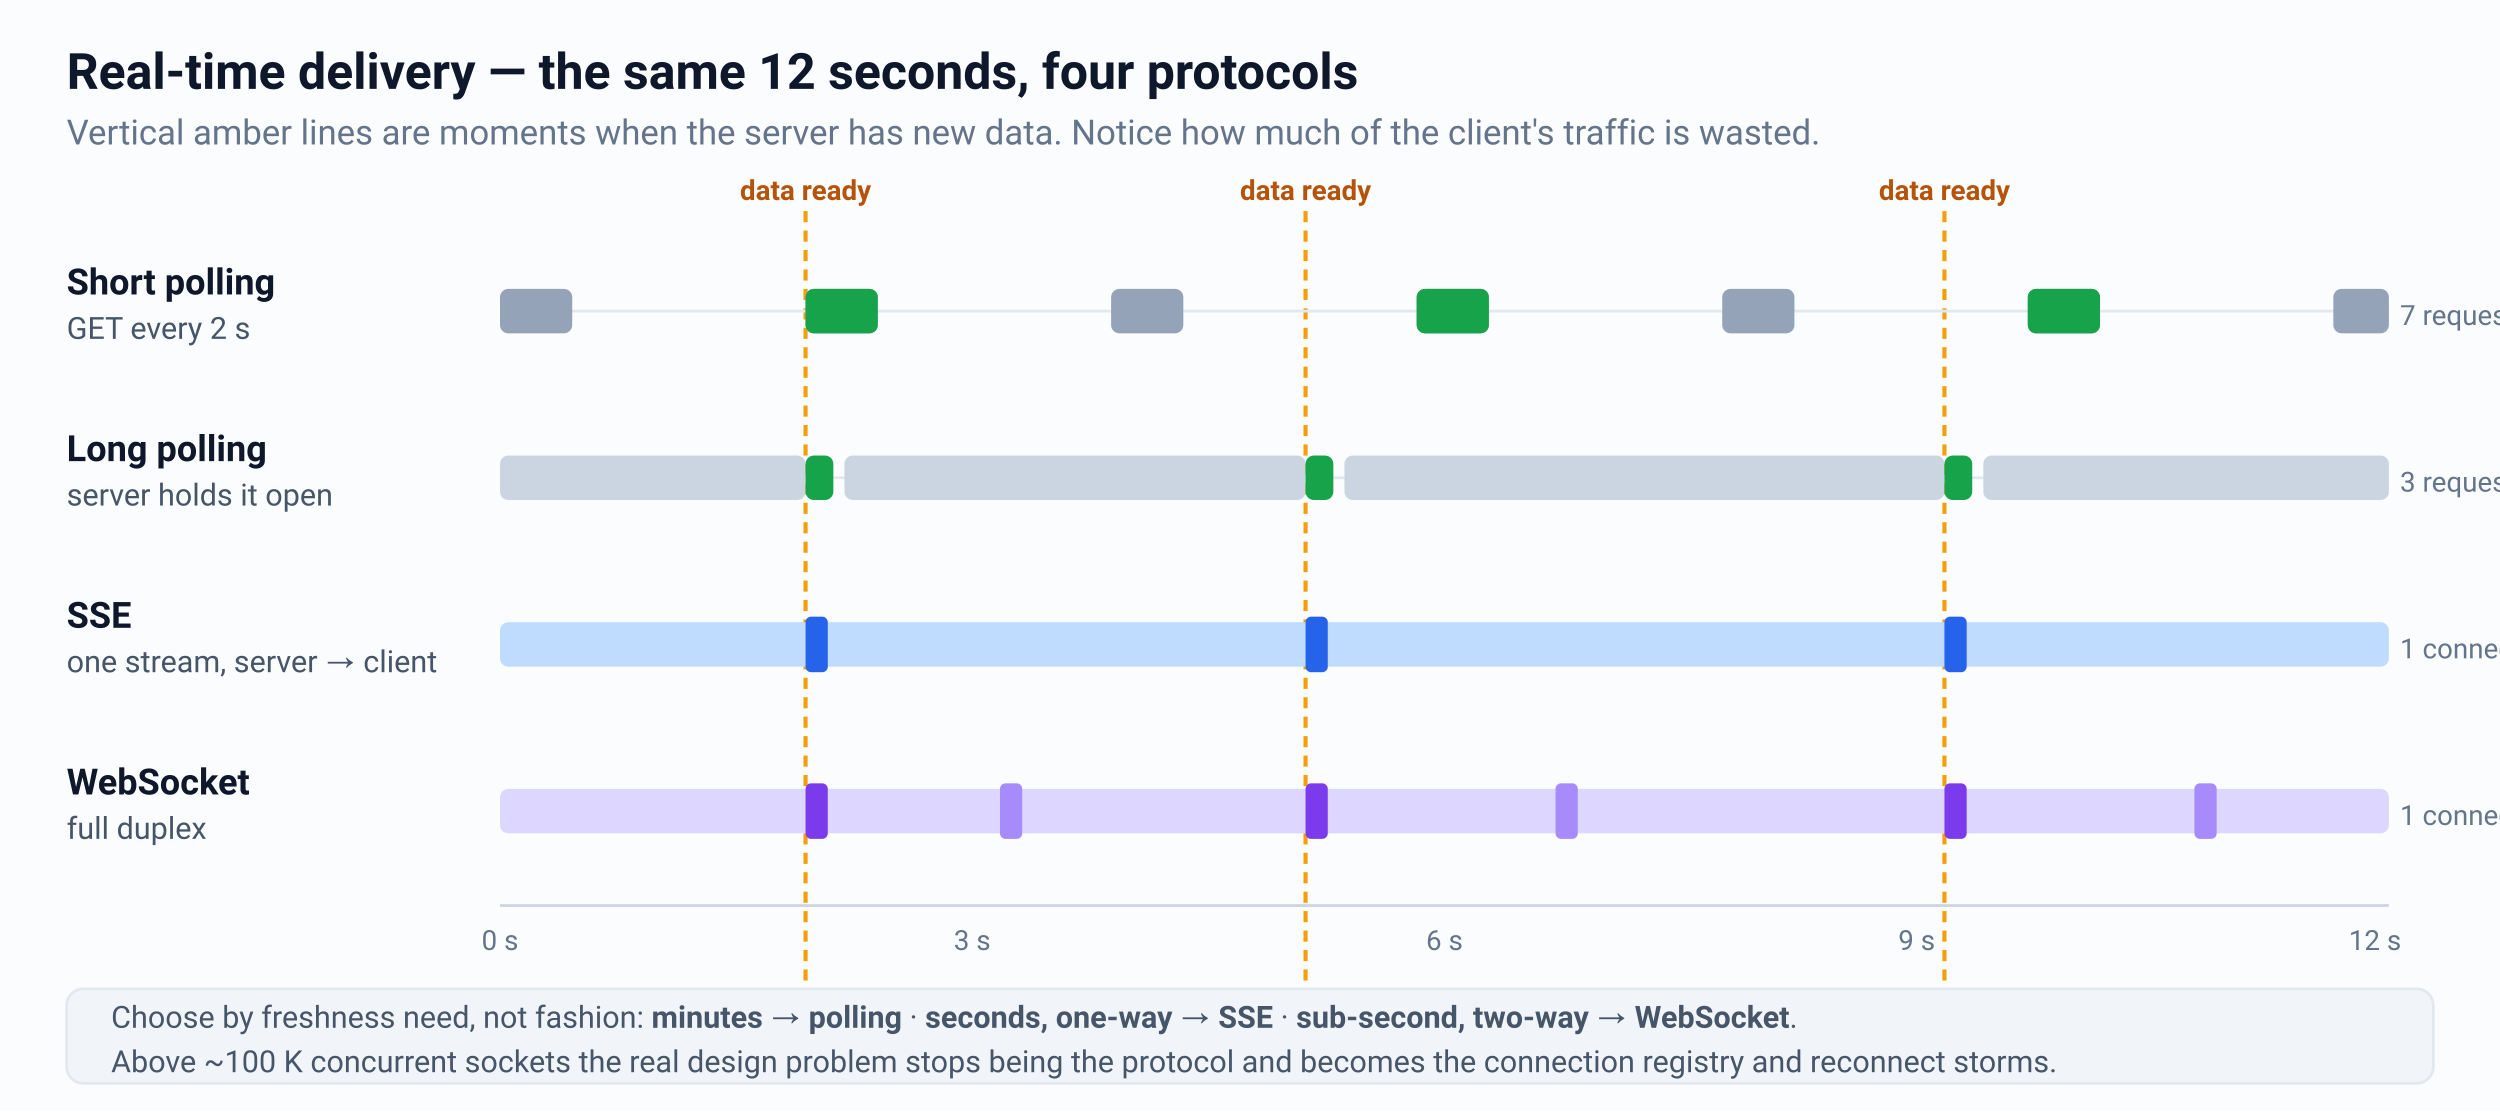
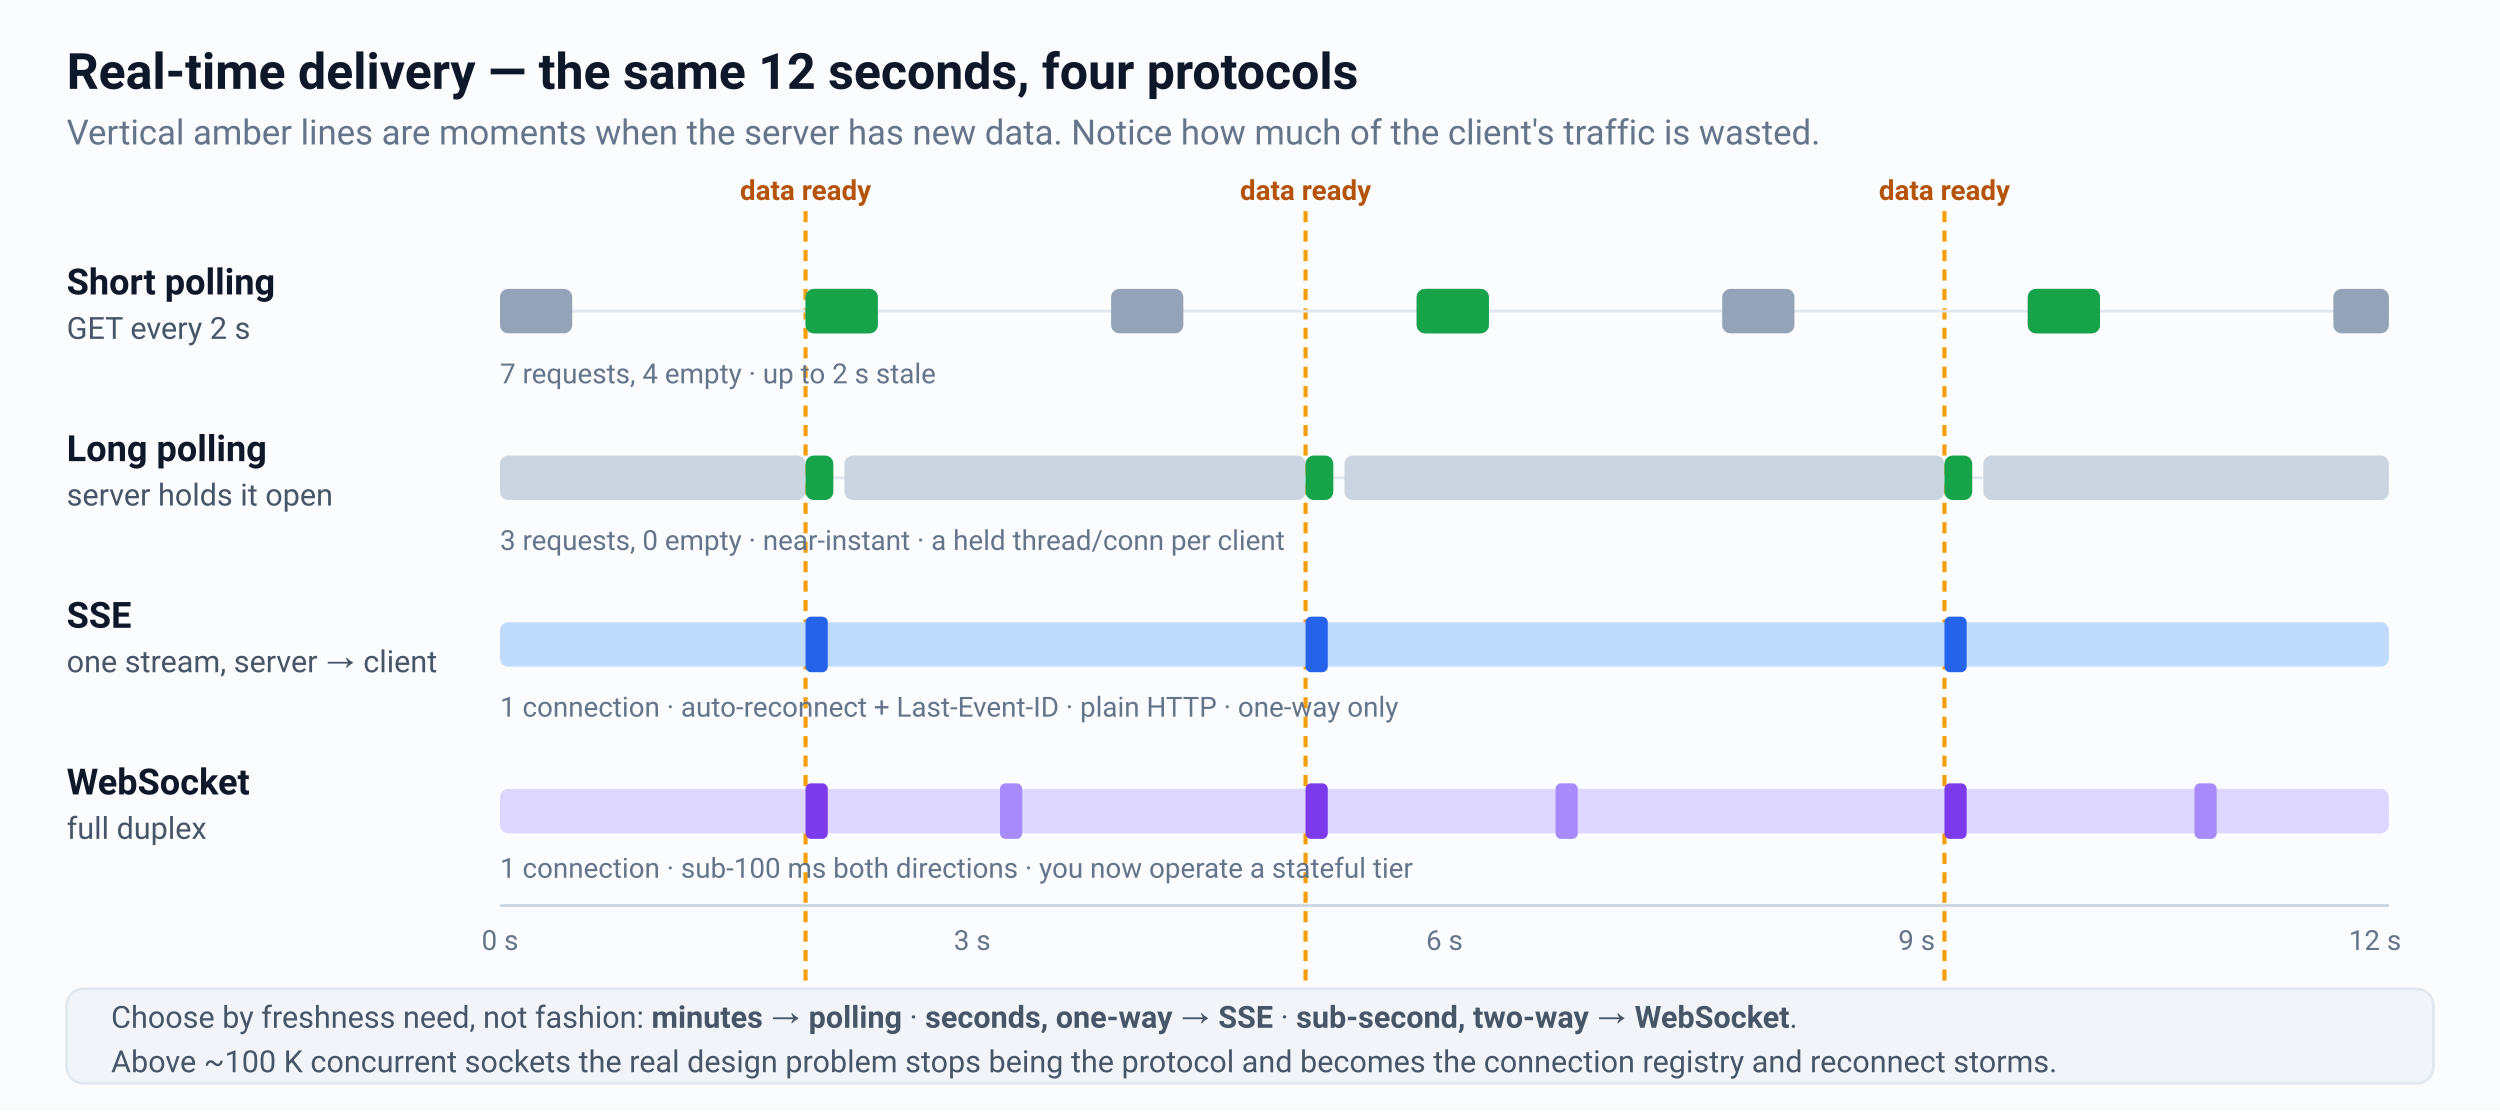
<svg xmlns="http://www.w3.org/2000/svg" viewBox="0 0 900 400" width="900" height="400" role="img" aria-label="Timing comparison of short polling, long polling, server sent events and websockets">
  <style>
    text{font-family:ui-sans-serif,system-ui,-apple-system,"Segoe UI",Roboto,Helvetica,Arial,sans-serif}
    .ttl{font-size:18px;font-weight:700;fill:#0f172a}
    .sub{font-size:12.5px;fill:#64748b}
    .hd{font-size:13px;font-weight:700;fill:#0f172a}
    .b{font-size:11px;fill:#475569}
    .lg{font-size:10px;fill:#64748b}
    .ev{font-size:10px;font-weight:700;fill:#b45309}
  </style>
  <rect width="900" height="400" fill="#fbfcfd" />
  <text class="ttl" x="24" y="32">Real-time delivery — the same 12 seconds, four protocols</text>
  <text class="sub" x="24" y="52">Vertical amber lines are moments when the server has new data. Notice how much of the client's traffic is wasted.</text>
  <g stroke="#f59e0b" stroke-dasharray="4 3" stroke-width="1.5">
    <line x1="290" y1="76" x2="290" y2="360" />
    <line x1="470" y1="76" x2="470" y2="360" />
    <line x1="700" y1="76" x2="700" y2="360" />
  </g>
  <text class="ev" x="290" y="72" text-anchor="middle">data ready</text>
  <text class="ev" x="470" y="72" text-anchor="middle">data ready</text>
  <text class="ev" x="700" y="72" text-anchor="middle">data ready</text>
  <text class="hd" x="24" y="106">Short polling</text>
  <text class="b" x="24" y="122">GET every 2 s</text>
  <line x1="180" y1="112" x2="860" y2="112" stroke="#e2e8f0" />
  <g fill="#94a3b8">
    <rect x="180" y="104" width="26" height="16" rx="3" />
    <rect x="290" y="104" width="26" height="16" rx="3" />
    <rect x="400" y="104" width="26" height="16" rx="3" />
    <rect x="510" y="104" width="26" height="16" rx="3" />
    <rect x="620" y="104" width="26" height="16" rx="3" />
    <rect x="730" y="104" width="26" height="16" rx="3" />
    <rect x="840" y="104" width="20" height="16" rx="3" />
  </g>
  <rect x="290" y="104" width="26" height="16" rx="3" fill="#16a34a" />
  <rect x="510" y="104" width="26" height="16" rx="3" fill="#16a34a" />
  <rect x="730" y="104" width="26" height="16" rx="3" fill="#16a34a" />
-   <text class="lg" x="864" y="117">7 requests, 4 empty · up to 2 s stale</text>
+   <text class="lg" x="180" y="138">7 requests, 4 empty · up to 2 s stale</text>
  <text class="hd" x="24" y="166">Long polling</text>
  <text class="b" x="24" y="182">server holds it open</text>
  <line x1="180" y1="172" x2="860" y2="172" stroke="#e2e8f0" />
  <rect x="180" y="164" width="110" height="16" rx="3" fill="#cbd5e1" />
  <rect x="290" y="164" width="10" height="16" rx="3" fill="#16a34a" />
  <rect x="304" y="164" width="166" height="16" rx="3" fill="#cbd5e1" />
  <rect x="470" y="164" width="10" height="16" rx="3" fill="#16a34a" />
  <rect x="484" y="164" width="216" height="16" rx="3" fill="#cbd5e1" />
  <rect x="700" y="164" width="10" height="16" rx="3" fill="#16a34a" />
  <rect x="714" y="164" width="146" height="16" rx="3" fill="#cbd5e1" />
-   <text class="lg" x="864" y="177">3 requests, 0 empty · near-instant · a held thread/conn per client</text>
+   <text class="lg" x="180" y="198">3 requests, 0 empty · near-instant · a held thread/conn per client</text>
  <text class="hd" x="24" y="226">SSE</text>
  <text class="b" x="24" y="242">one stream, server → client</text>
  <line x1="180" y1="232" x2="860" y2="232" stroke="#e2e8f0" />
  <rect x="180" y="224" width="680" height="16" rx="3" fill="#bfdbfe" />
  <g fill="#2563eb">
    <rect x="290" y="222" width="8" height="20" rx="2" />
    <rect x="470" y="222" width="8" height="20" rx="2" />
    <rect x="700" y="222" width="8" height="20" rx="2" />
  </g>
-   <text class="lg" x="864" y="237">1 connection · auto-reconnect + Last-Event-ID · plain HTTP · one-way only</text>
+   <text class="lg" x="180" y="258">1 connection · auto-reconnect + Last-Event-ID · plain HTTP · one-way only</text>
  <text class="hd" x="24" y="286">WebSocket</text>
  <text class="b" x="24" y="302">full duplex</text>
  <line x1="180" y1="292" x2="860" y2="292" stroke="#e2e8f0" />
  <rect x="180" y="284" width="680" height="16" rx="3" fill="#ddd6fe" />
  <g fill="#7c3aed">
    <rect x="290" y="282" width="8" height="20" rx="2" />
    <rect x="470" y="282" width="8" height="20" rx="2" />
    <rect x="700" y="282" width="8" height="20" rx="2" />
  </g>
  <g fill="#a78bfa">
    <rect x="360" y="282" width="8" height="20" rx="2" />
    <rect x="560" y="282" width="8" height="20" rx="2" />
    <rect x="790" y="282" width="8" height="20" rx="2" />
  </g>
-   <text class="lg" x="864" y="297">1 connection · sub-100 ms both directions · you now operate a stateful tier</text>
+   <text class="lg" x="180" y="316">1 connection · sub-100 ms both directions · you now operate a stateful tier</text>
  <line x1="180" y1="326" x2="860" y2="326" stroke="#cbd5e1" />
  <g class="lg" text-anchor="middle" fill="#94a3b8">
    <text x="180" y="342">0 s</text>
    <text x="350" y="342">3 s</text>
    <text x="520" y="342">6 s</text>
    <text x="690" y="342">9 s</text>
    <text x="855" y="342">12 s</text>
  </g>
  <rect x="24" y="356" width="852" height="34" rx="6" fill="#f1f5f9" stroke="#e2e8f0" />
  <text class="b" x="40" y="370" font-size="11.5">Choose by freshness need, not fashion: <tspan font-weight="700">minutes → polling</tspan> · <tspan font-weight="700">seconds, one-way → SSE</tspan> · <tspan font-weight="700">sub-second, two-way → WebSocket</tspan>.</text>
  <text class="b" x="40" y="386" font-size="11.5">Above ~100 K concurrent sockets the real design problem stops being the protocol and becomes the connection registry and reconnect storms.</text>
</svg>
